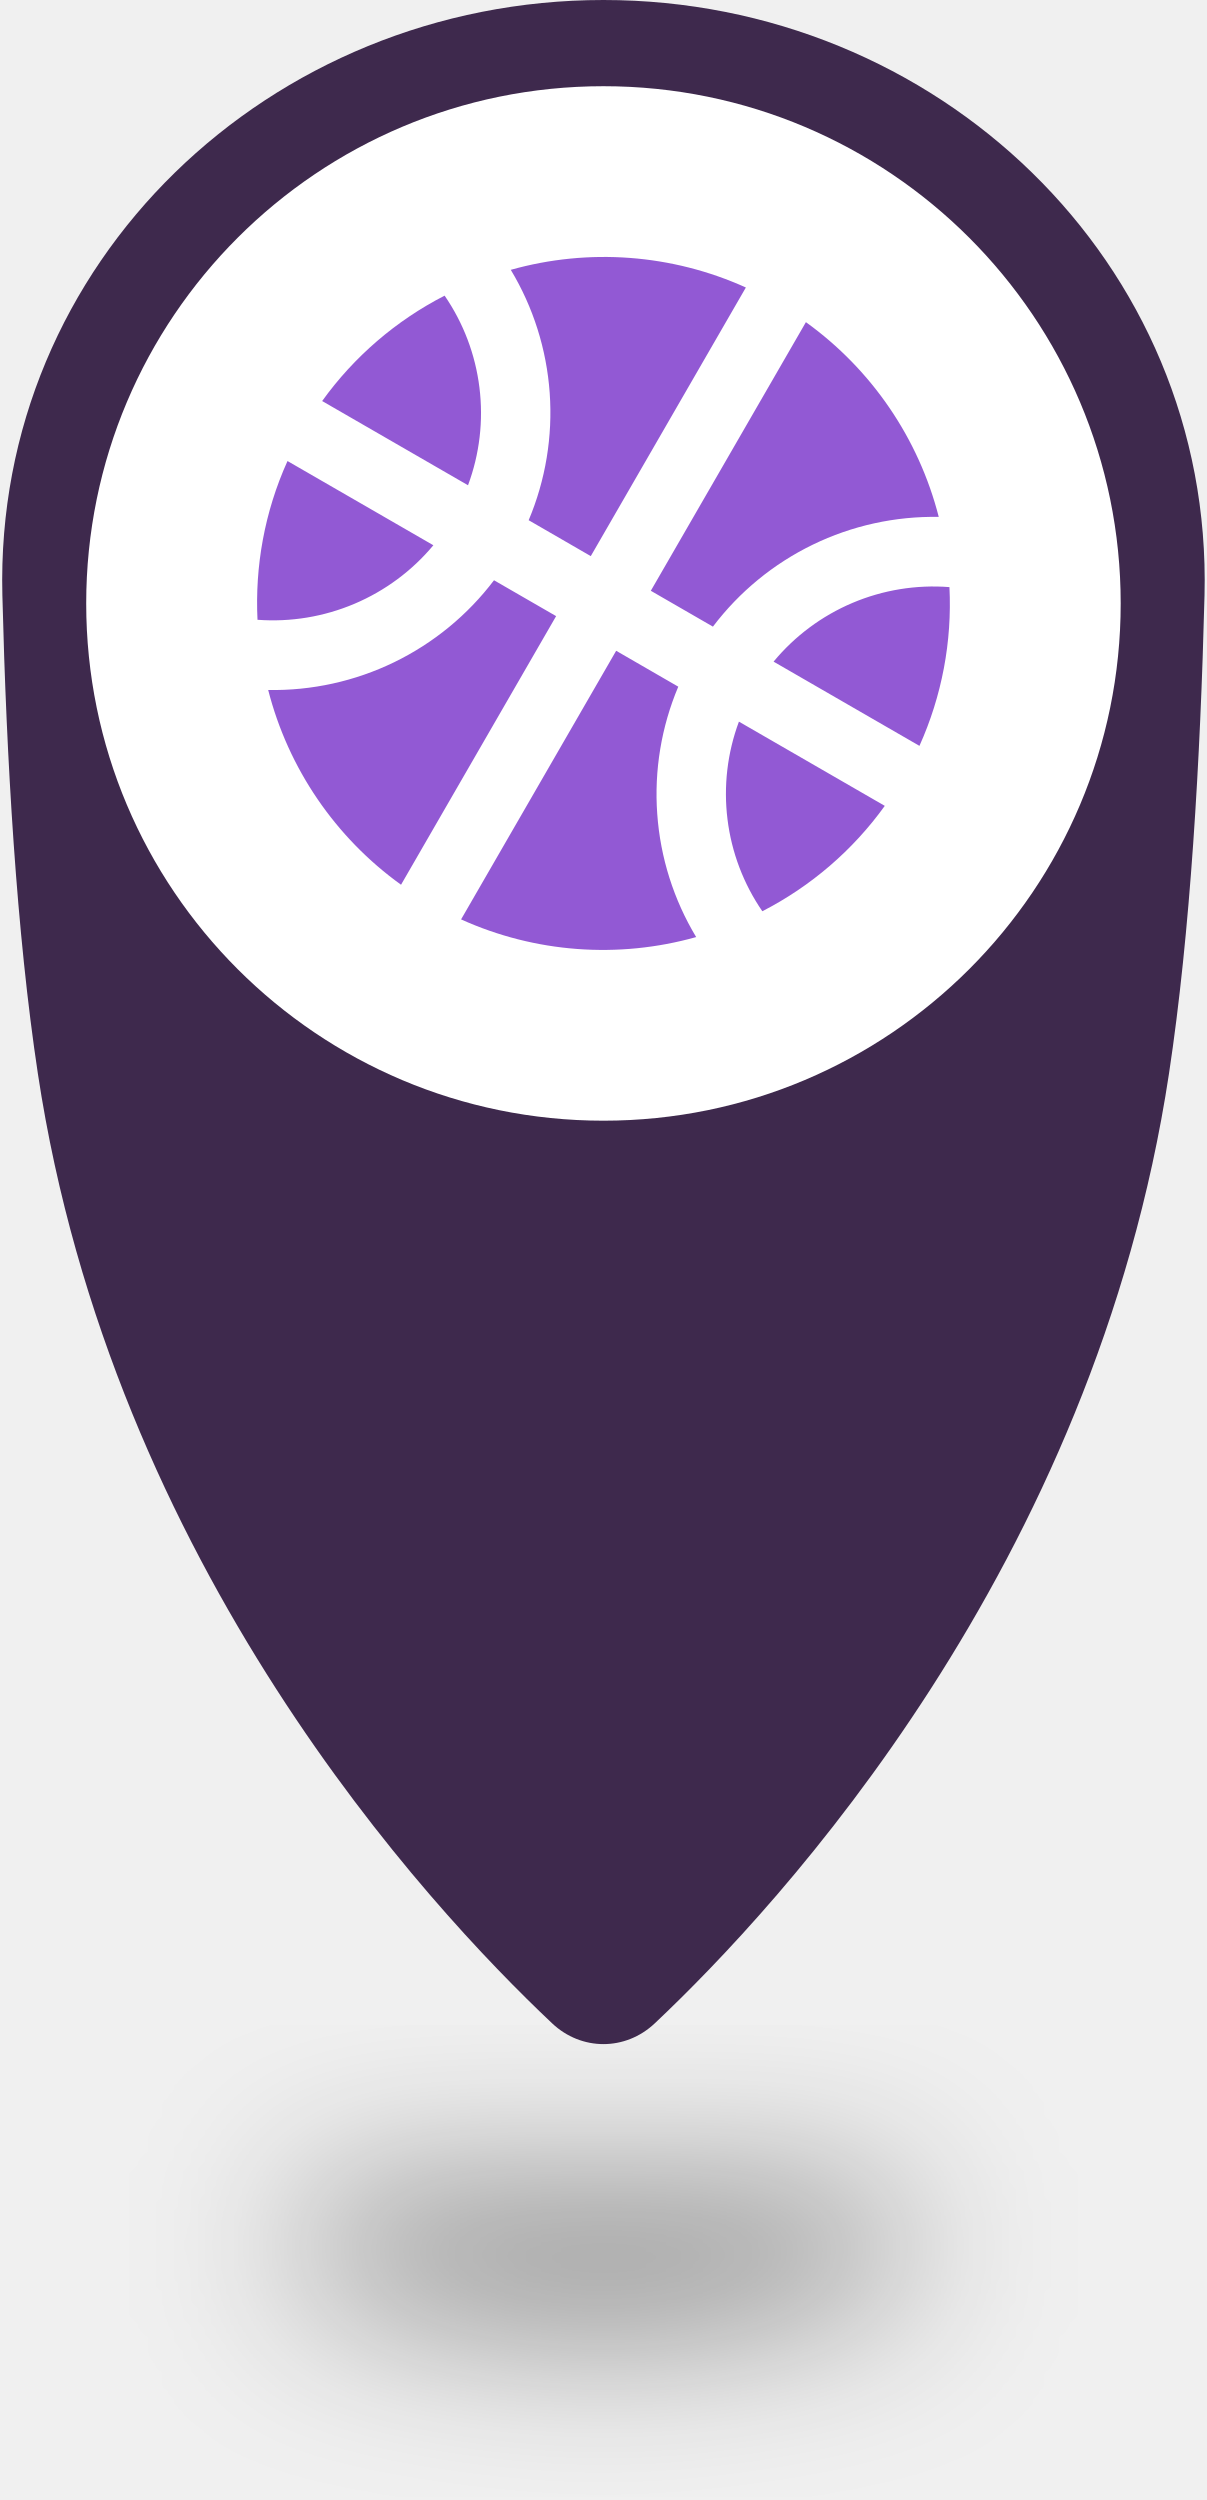
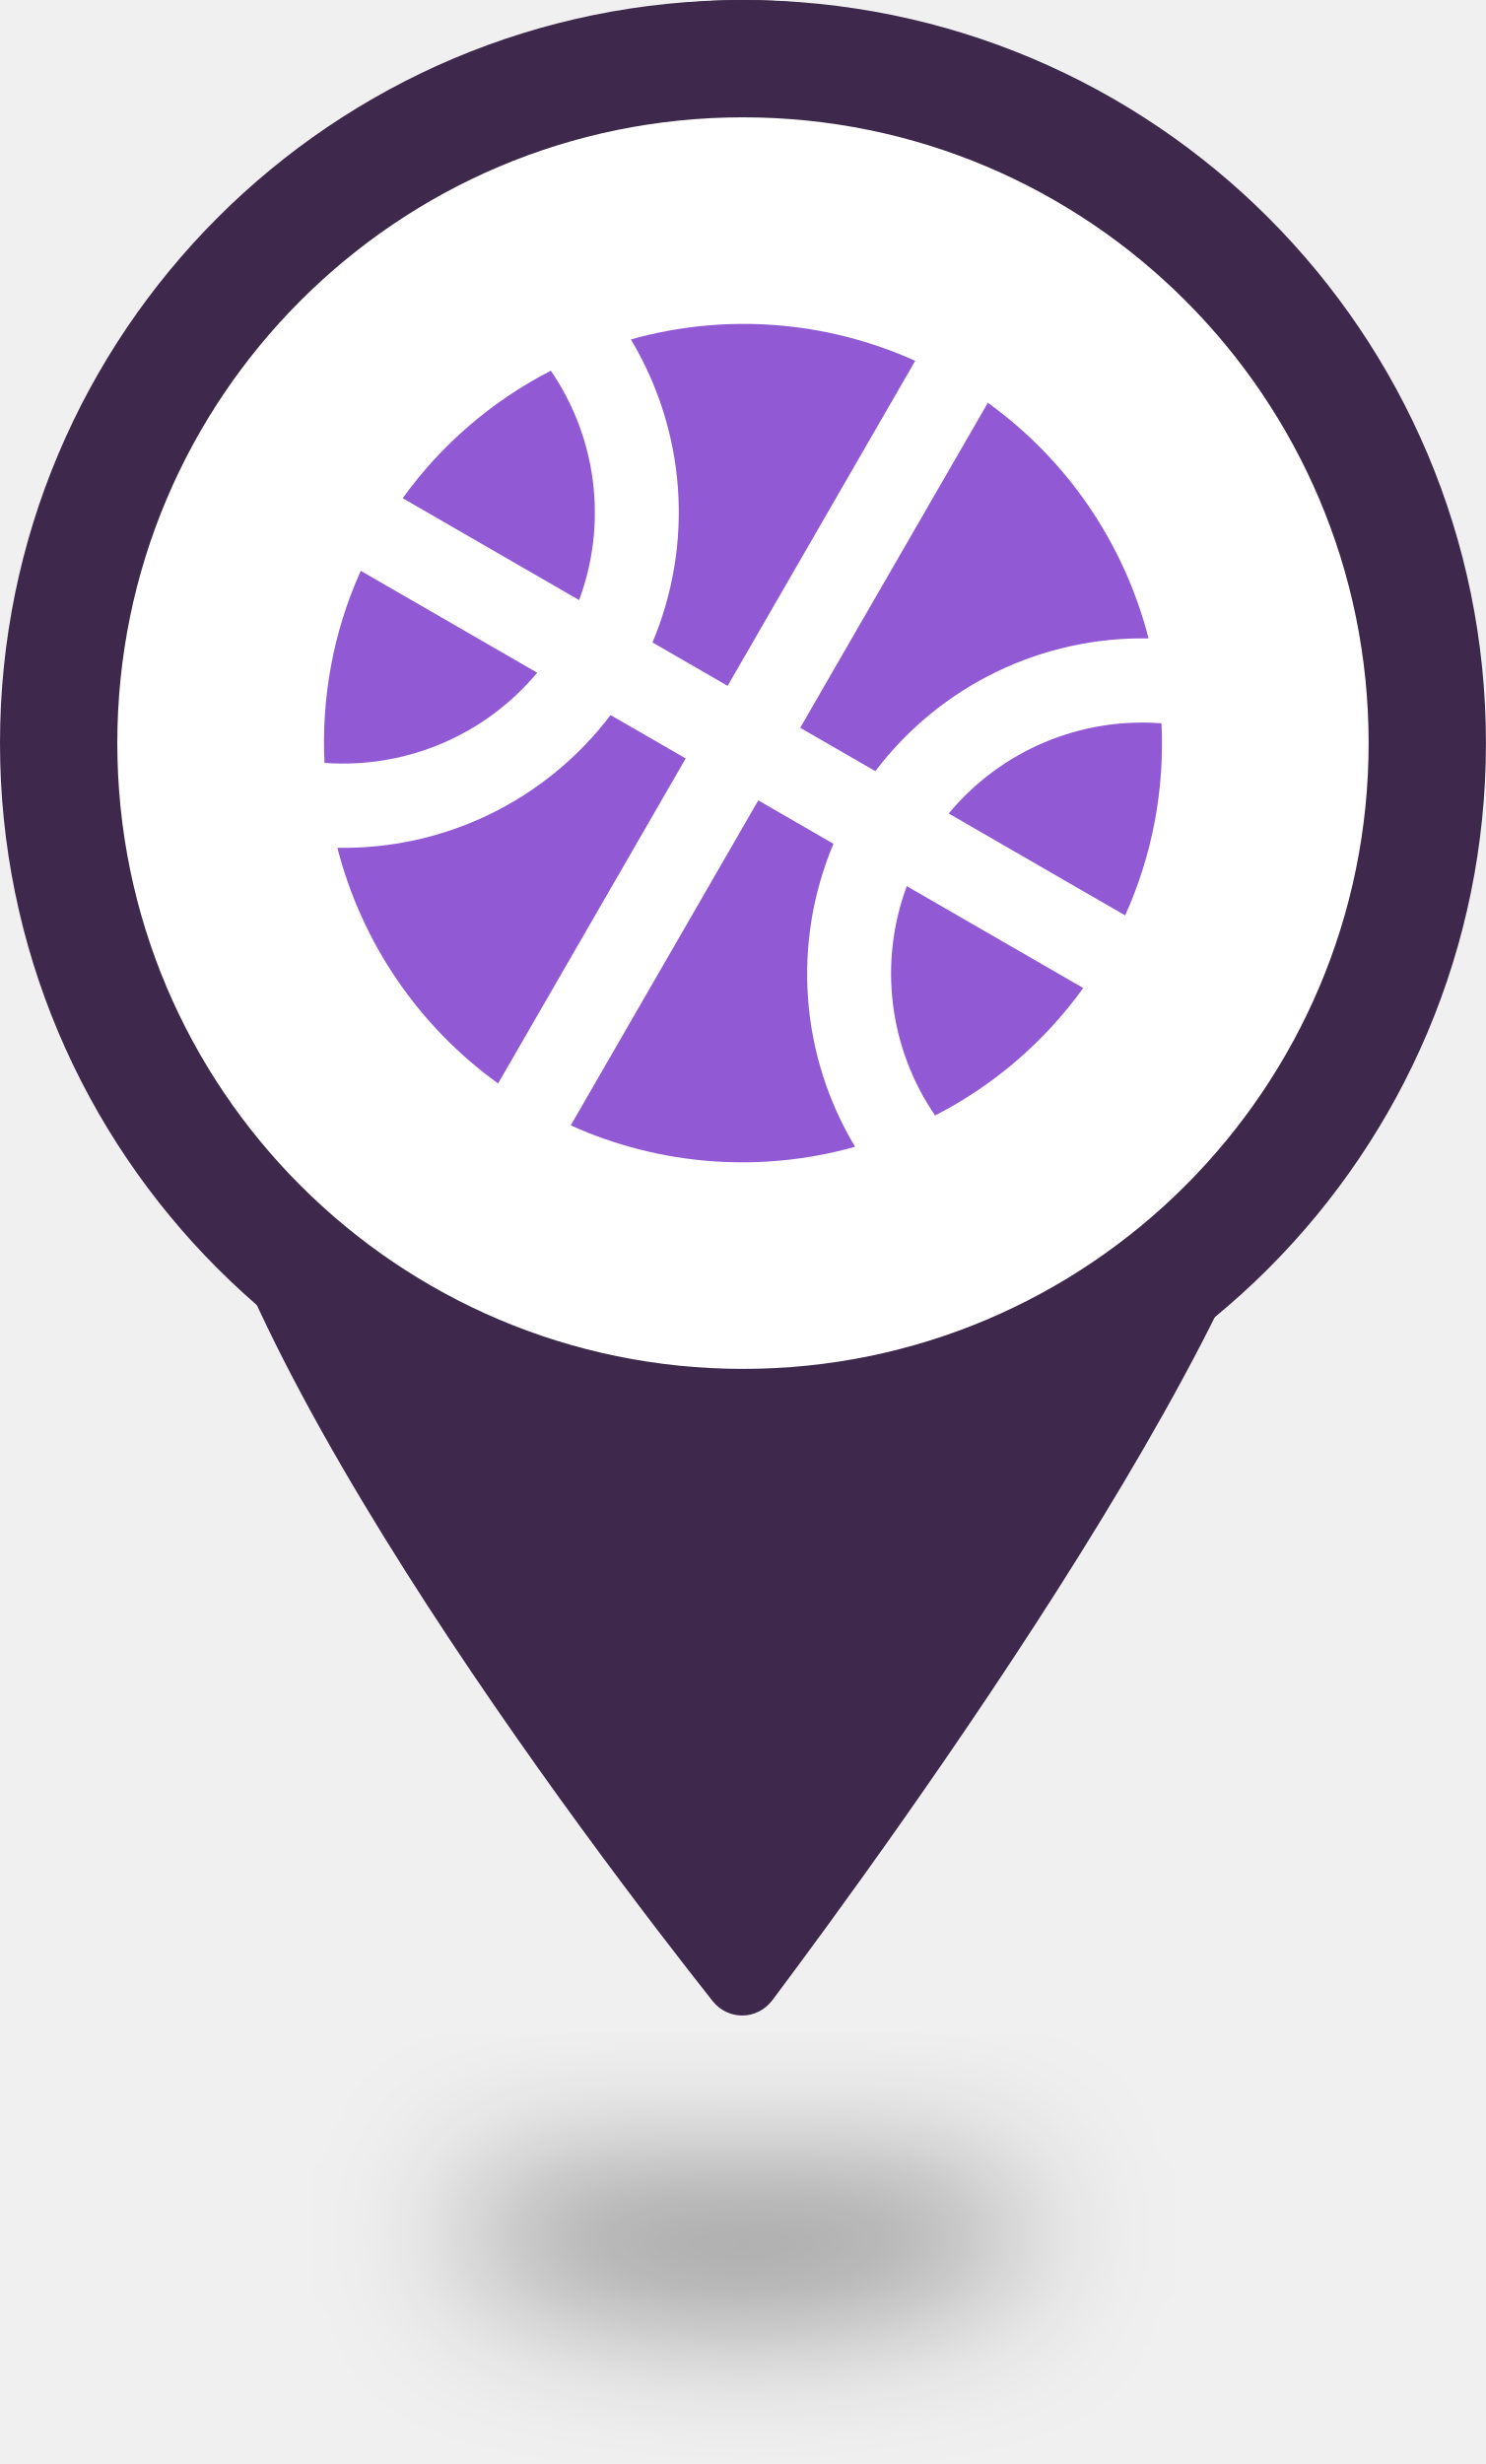
- <svg xmlns="http://www.w3.org/2000/svg" width="28" height="58" viewBox="0 0 28 58" fill="none">
-   <g filter="url(#filter0_f_1624_5928)">
-     <path d="M7 52.071C7 51.48 7.48 51 8.071 51H19.929C20.52 51 21 51.48 21 52.071C21 52.604 20.608 53.056 20.08 53.131L14.99 53.859C14.333 53.952 13.667 53.952 13.01 53.859L7.92 53.131C7.392 53.056 7 52.604 7 52.071Z" fill="black" fill-opacity="0.5" />
+ <svg xmlns="http://www.w3.org/2000/svg" width="38" height="63" viewBox="0 0 38 63" fill="none">
+   <g filter="url(#filter0_f_1656_7716)">
+     <path d="M12 57.071C12 56.48 12.479 56 13.071 56H24.929C25.52 56 26 56.48 26 57.071C26 57.604 25.608 58.056 25.08 58.131L19.99 58.859C19.333 58.952 18.667 58.952 18.01 58.859L12.92 58.131C12.392 58.056 12 57.604 12 57.071Z" fill="black" fill-opacity="0.5" />
  </g>
-   <path d="M27.945 13.807C28.137 6.079 21.731 0 14 0C6.269 0 -0.137 6.079 0.055 13.807C0.15 17.641 0.385 21.644 0.879 24.911C2.607 36.322 9.912 44.208 12.809 46.941C13.49 47.584 14.51 47.584 15.191 46.941C18.088 44.208 25.393 36.322 27.12 24.911C27.615 21.644 27.849 17.641 27.945 13.807Z" fill="#3E294D" />
-   <rect x="2" y="2" width="24" height="24" rx="12" fill="white" />
-   <path d="M17.947 15.35L21.331 17.304C21.851 16.149 22.09 14.886 22.027 13.621C21.258 13.561 20.486 13.687 19.776 13.988C19.066 14.289 18.439 14.756 17.947 15.35ZM10.858 11.258C11.127 10.534 11.218 9.758 11.123 8.992C11.029 8.227 10.752 7.495 10.315 6.859C9.188 7.437 8.214 8.275 7.474 9.304L10.858 11.258ZM16.54 14.538C17.151 13.731 17.944 13.08 18.855 12.637C19.765 12.195 20.767 11.974 21.779 11.992C21.313 10.171 20.222 8.572 18.697 7.474L15.099 13.706L16.54 14.538ZM12.265 12.069L13.706 12.902L17.304 6.67C15.591 5.896 13.66 5.751 11.85 6.26C12.372 7.127 12.681 8.105 12.753 9.115C12.825 10.124 12.658 11.137 12.265 12.069ZM15.736 15.931L14.295 15.098L10.697 21.33C12.41 22.104 14.341 22.249 16.151 21.74C15.629 20.873 15.32 19.895 15.248 18.885C15.175 17.875 15.343 16.863 15.736 15.931ZM5.974 14.379C6.742 14.436 7.513 14.309 8.223 14.008C8.933 13.707 9.561 13.242 10.054 12.65L6.67 10.696C6.134 11.882 5.914 13.147 5.974 14.379ZM17.143 16.742C16.874 17.465 16.783 18.242 16.878 19.008C16.972 19.773 17.249 20.505 17.686 21.141C18.813 20.562 19.787 19.725 20.527 18.696L17.143 16.742ZM11.461 13.462C10.85 14.269 10.057 14.92 9.146 15.363C8.236 15.805 7.234 16.026 6.222 16.008C6.688 17.829 7.779 19.428 9.304 20.526L12.902 14.294L11.461 13.462Z" fill="#9259D4" />
+   <path d="M33.457 14.99C33.689 6.82 27.173 0 19 0C10.827 0 4.311 6.82 4.543 14.99C4.66 19.138 4.75 23.48 4.75 27.056C4.75 33.663 15.245 47.398 18.222 51.161C18.621 51.665 19.366 51.655 19.752 51.141C22.691 47.221 33.25 32.748 33.25 27.056C33.25 23.48 33.34 19.138 33.457 14.99Z" fill="#3E294D" />
+   <rect x="1.5" y="1.5" width="35" height="35" rx="17.5" fill="white" stroke="#3E294D" stroke-width="3" />
+   <path d="M24.262 20.8L28.774 23.405C29.468 21.865 29.786 20.182 29.702 18.494C28.677 18.415 27.648 18.583 26.701 18.984C25.754 19.385 24.917 20.008 24.262 20.8ZM14.81 15.343C15.168 14.379 15.29 13.343 15.164 12.323C15.038 11.302 14.668 10.327 14.087 9.479C12.584 10.25 11.285 11.367 10.298 12.738L14.81 15.343ZM22.386 19.717C23.201 18.641 24.258 17.773 25.472 17.183C26.686 16.593 28.022 16.299 29.372 16.323C28.75 13.895 27.296 11.763 25.262 10.298L20.464 18.608L22.386 19.717ZM16.686 16.426L18.608 17.536L23.405 9.226C21.12 8.195 18.546 8.001 16.133 8.679C16.828 9.836 17.241 11.14 17.337 12.486C17.433 13.833 17.21 15.182 16.686 16.426ZM21.314 21.574L19.392 20.464L14.595 28.774C16.879 29.805 19.454 29.999 21.867 29.321C21.172 28.164 20.759 26.86 20.663 25.514C20.567 24.167 20.79 22.818 21.314 21.574ZM8.298 19.506C9.322 19.581 10.351 19.412 11.297 19.011C12.243 18.61 13.08 17.989 13.738 17.2L9.226 14.595C8.512 16.176 8.219 17.863 8.298 19.506ZM23.189 22.657C22.831 23.621 22.71 24.657 22.836 25.677C22.962 26.698 23.332 27.673 23.913 28.521C25.416 27.75 26.715 26.633 27.702 25.262L23.189 22.657ZM15.614 18.283C14.799 19.359 13.742 20.227 12.528 20.817C11.314 21.407 9.978 21.701 8.628 21.677C9.25 24.105 10.704 26.237 12.738 27.702L17.536 19.392L15.614 18.283Z" fill="#9259D4" />
  <defs>
-     <filter id="filter0_f_1624_5928" x="3" y="47" width="22" height="10.929" filterUnits="userSpaceOnUse" color-interpolation-filters="sRGB">
+     <filter id="filter0_f_1656_7716" x="8" y="52" width="22" height="10.929" filterUnits="userSpaceOnUse" color-interpolation-filters="sRGB">
      <feFlood flood-opacity="0" result="BackgroundImageFix" />
      <feBlend mode="normal" in="SourceGraphic" in2="BackgroundImageFix" result="shape" />
-       <feGaussianBlur stdDeviation="2" result="effect1_foregroundBlur_1624_5928" />
+       <feGaussianBlur stdDeviation="2" result="effect1_foregroundBlur_1656_7716" />
    </filter>
  </defs>
</svg>
